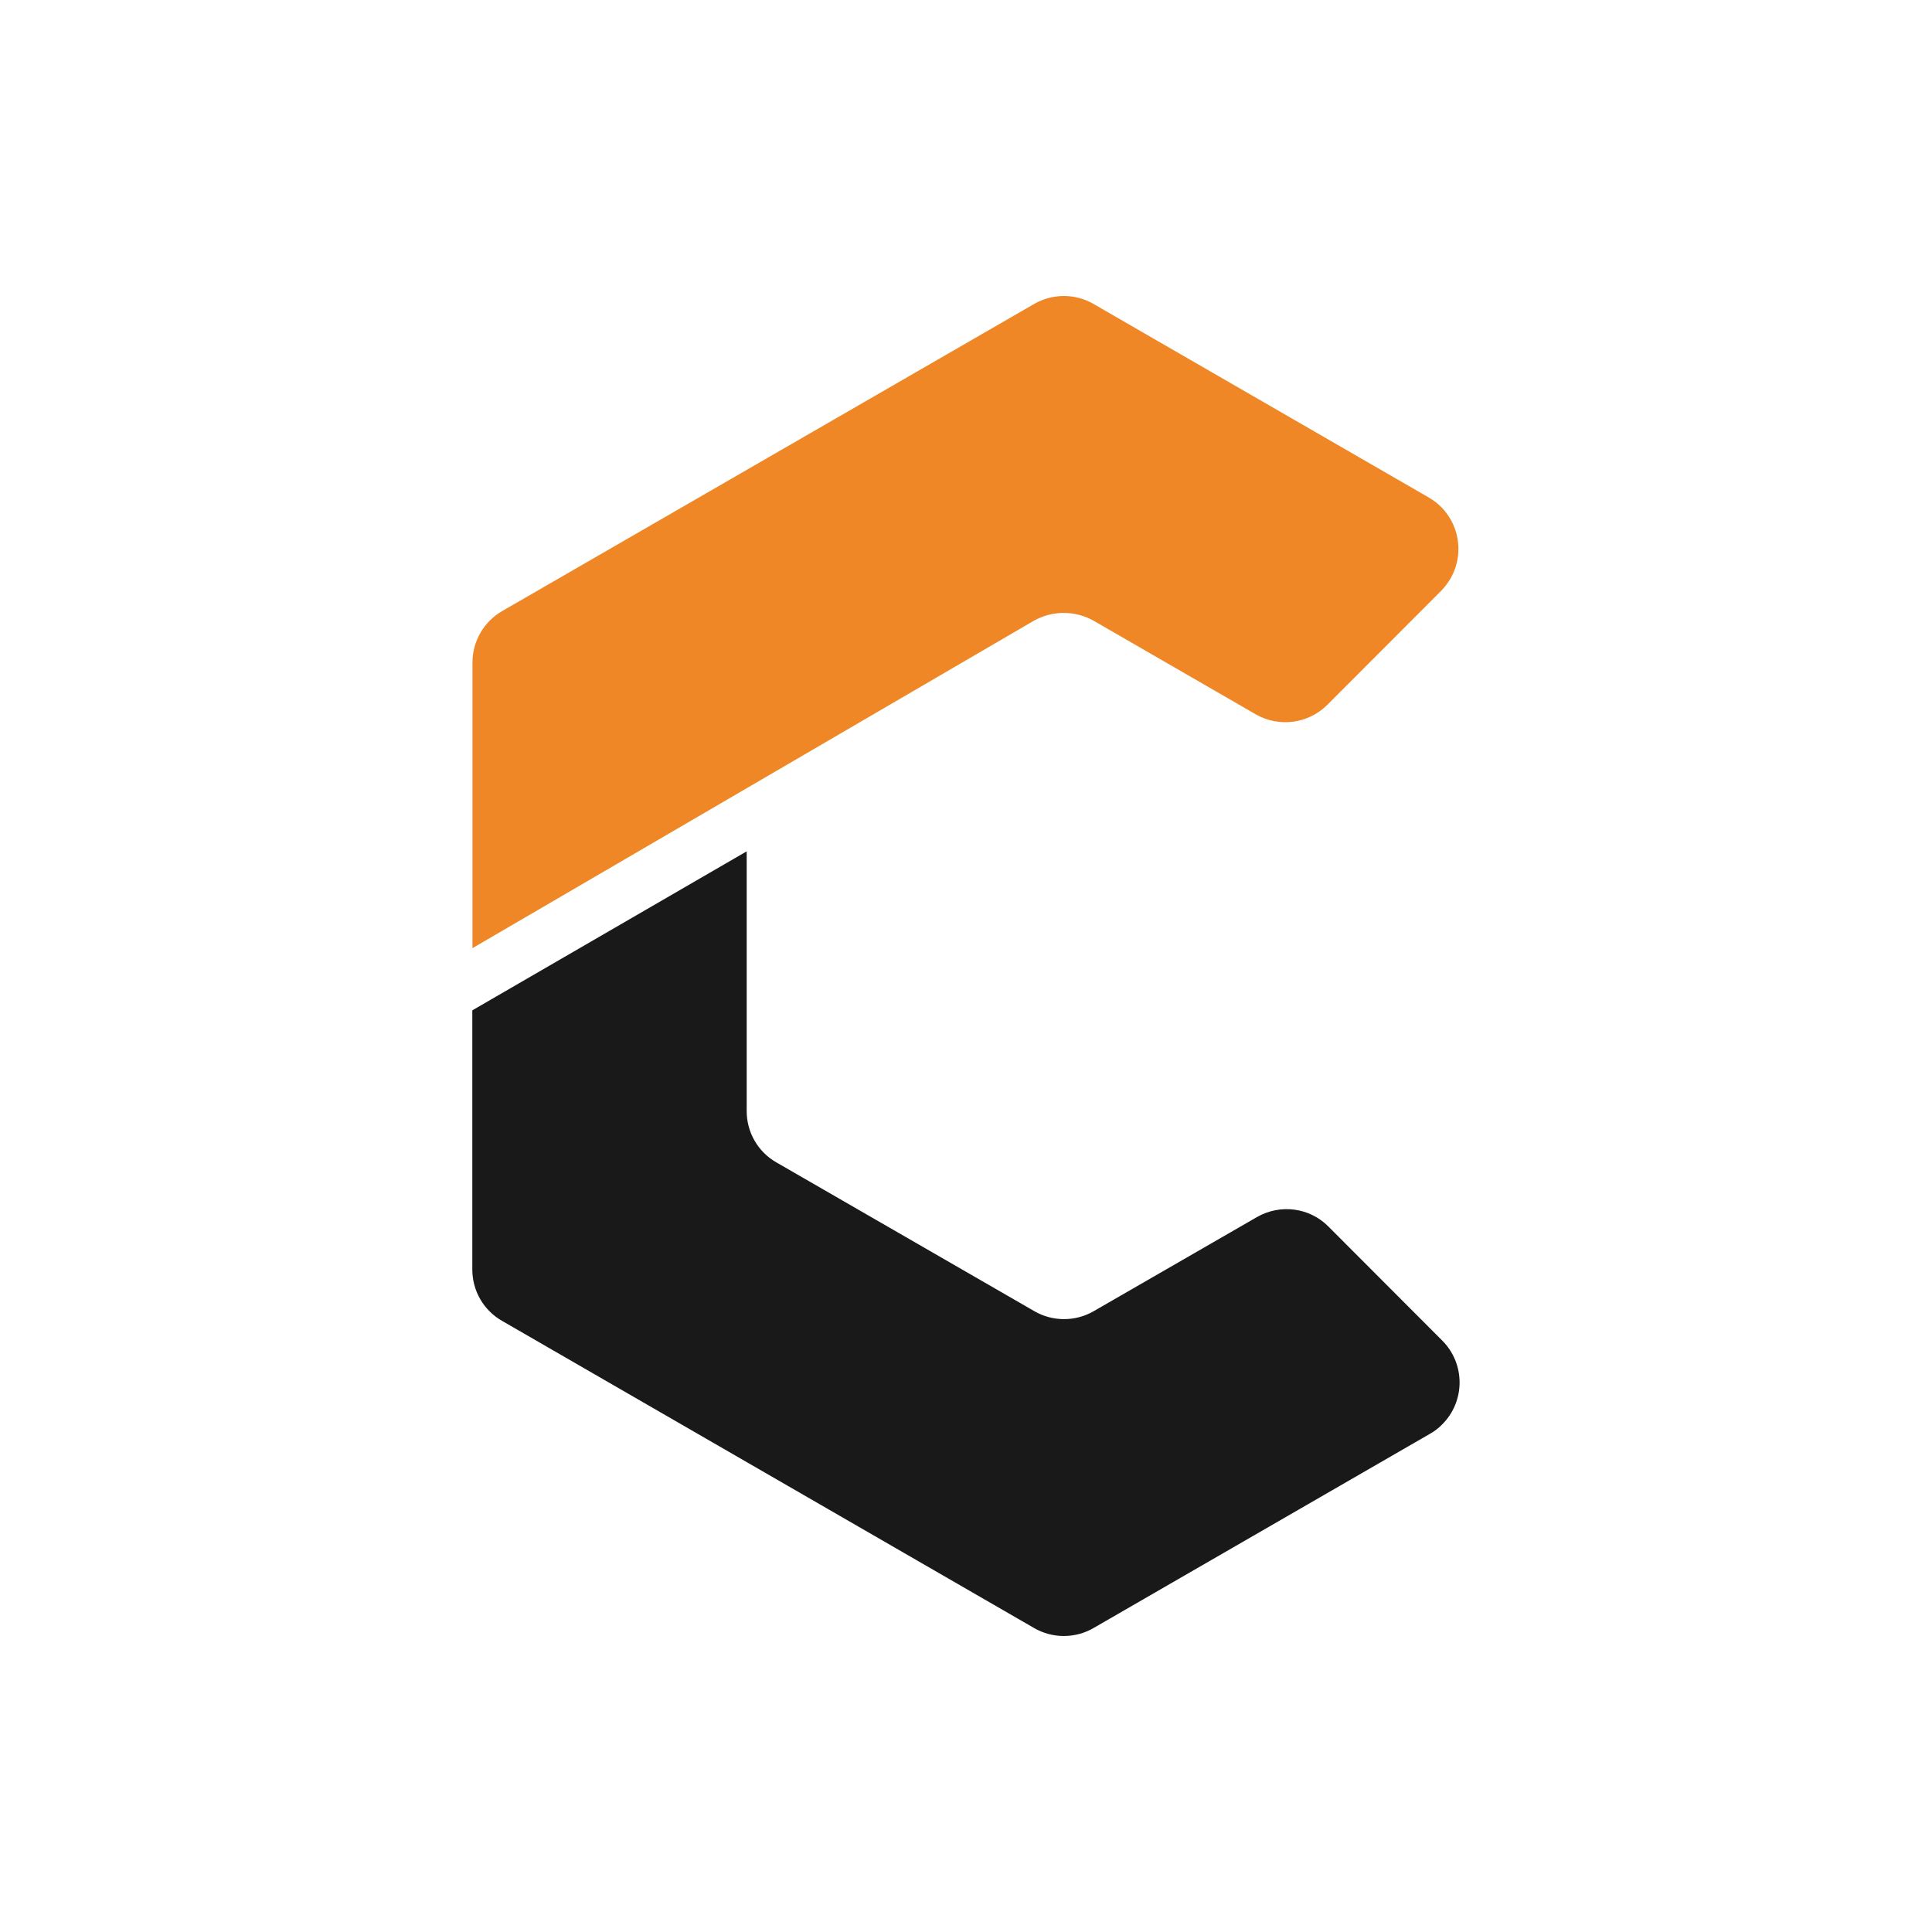
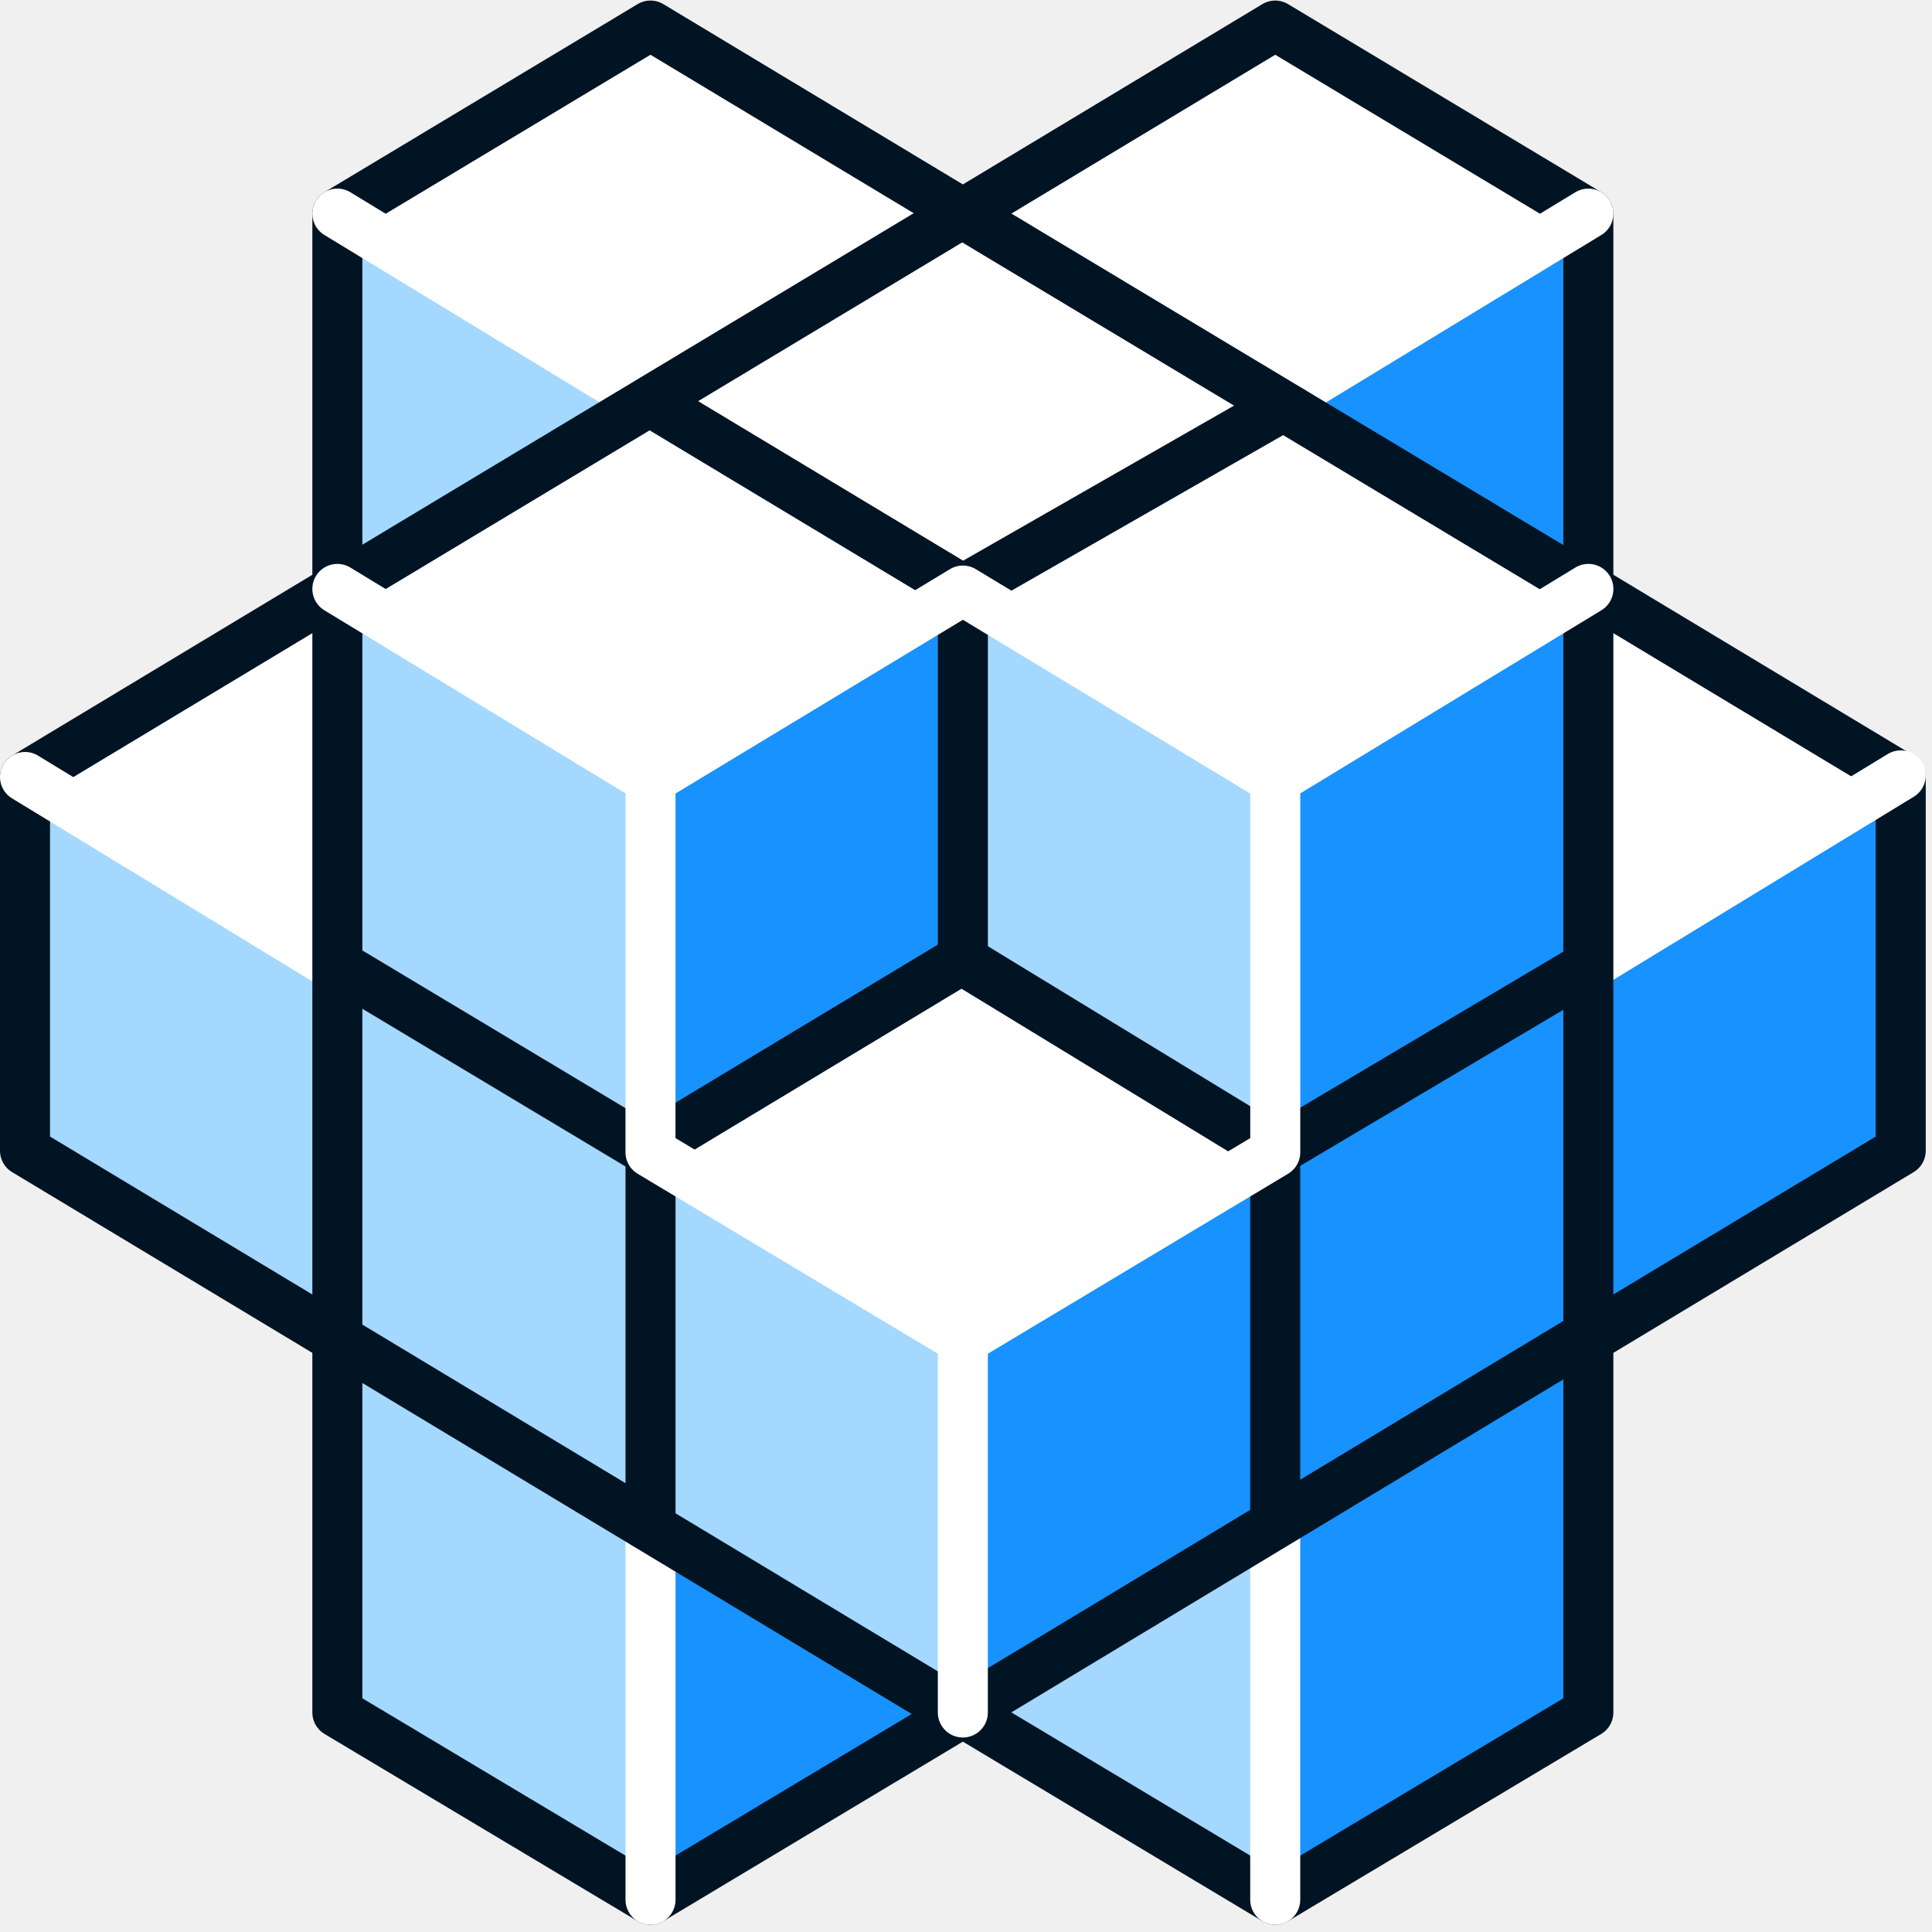
- <svg xmlns="http://www.w3.org/2000/svg" width="64" height="64" viewBox="0 0 64 64" fill="none">
-   <rect width="64" height="64" fill="white" />
-   <path d="M32 64C49.673 64 64 49.673 64 32C64 14.327 49.673 0 32 0C14.327 0 0 14.327 0 32C0 49.673 14.327 64 32 64Z" fill="white" />
-   <path d="M16.629 20.246L34.26 10.067C34.87 9.718 35.617 9.718 36.221 10.067L47.328 16.479C48.268 17.021 48.591 18.223 48.05 19.163C47.963 19.312 47.863 19.443 47.745 19.567L43.972 23.346C43.343 23.975 42.372 24.106 41.6 23.664L36.24 20.57C35.617 20.215 34.858 20.215 34.235 20.57L15.651 31.409V21.945C15.651 21.248 16.025 20.595 16.629 20.246Z" fill="#F08727" />
-   <path d="M47.372 47.495L36.221 53.933C35.617 54.282 34.864 54.282 34.26 53.933L16.629 43.754C16.019 43.405 15.646 42.758 15.646 42.054V33.469L24.735 28.202V36.806C24.735 37.51 25.108 38.157 25.719 38.506L34.267 43.436C34.87 43.785 35.624 43.785 36.228 43.436L41.638 40.317C42.41 39.875 43.381 40 44.004 40.629L47.776 44.408C48.542 45.173 48.542 46.419 47.776 47.184C47.658 47.309 47.521 47.408 47.372 47.495Z" fill="#191919" />
+ <svg xmlns="http://www.w3.org/2000/svg" width="55" height="55" viewBox="0 0 55 55" fill="none">
+   <g clip-path="url(#clip0_3874_9033)">
+     <path d="M45.217 16.765L36.303 22.119L45.217 27.494L54.11 22.119L45.217 16.765Z" fill="white" />
+     <path d="M9.604 16.765L0.712 22.119L9.604 27.494L18.518 22.119L9.604 16.765Z" fill="white" />
+     <path d="M18.519 43.487V54.126L27.411 48.773V38.133L18.519 43.487Z" fill="#1792FF" />
+     <path d="M18.518 22.183V32.822L9.604 27.469V16.83L18.518 22.183Z" fill="#A4D8FF" />
+     <path d="M18.518 32.827V43.444L9.604 38.113V27.474L18.518 32.827Z" fill="#A4D8FF" />
+     <path d="M9.604 27.472V38.111L0.712 32.758V22.119L9.604 27.472Z" fill="#A4D8FF" />
+     <path d="M27.411 38.134V48.773L18.519 43.442V32.803L27.411 38.134Z" fill="#A4D8FF" />
+     <path d="M36.304 22.141V32.781L27.411 27.427V16.788L36.304 22.141Z" fill="#A4D8FF" />
+     <path d="M18.518 11.435V22.074L9.604 16.721V6.081L18.518 11.435Z" fill="#A4D8FF" />
+     <path d="M36.304 43.442V54.081L27.411 48.75V38.111L36.304 43.442Z" fill="#A4D8FF" />
+     <path d="M18.518 43.442V54.081L9.604 48.75V38.111L18.518 43.442Z" fill="#A4D8FF" />
+     <path d="M36.303 22.141V32.781L45.217 27.427V16.788L36.303 22.141Z" fill="#1792FF" />
+     <path d="M36.303 11.435V22.074L45.217 16.721V6.081L36.303 11.435Z" fill="#1792FF" />
+     <path d="M18.519 22.141V32.781L27.411 27.427V16.788L18.519 22.141Z" fill="#1792FF" />
+     <path d="M36.303 32.781V43.42L45.217 38.066V27.427L36.303 32.781Z" fill="#1792FF" />
+     <path d="M45.217 27.472V38.111L54.11 32.758V22.119L45.217 27.472Z" fill="#1792FF" />
+     <path d="M27.411 38.111V48.751L36.304 43.42V32.78L27.411 38.111Z" fill="#1792FF" />
+     <path d="M36.303 43.42V54.059L45.217 48.706V38.066L36.303 43.42Z" fill="#1792FF" />
+     <path d="M18.518 11.459L9.604 16.812L18.518 22.188L27.41 16.812L18.518 11.459Z" fill="white" />
+     <path d="M27.411 6.081L18.519 11.457L27.411 16.81L36.303 11.457L27.411 6.081Z" fill="white" />
+     <path d="M27.411 27.427L18.519 32.781L27.411 38.134L36.303 32.781L27.411 27.427Z" fill="white" />
+     <path d="M36.304 0.728L27.411 6.081L36.304 11.457L45.218 6.081L36.304 0.728Z" fill="white" />
+     <path d="M18.518 0.728L9.604 6.081L18.518 11.457L27.41 6.081L18.518 0.728Z" fill="white" />
+     <path d="M36.304 11.39L27.411 16.765L36.304 22.119L45.218 16.765L36.304 11.39Z" fill="white" />
+     <path d="M9.604 6.081V16.765L0.712 22.119V32.758L9.604 38.111V48.751L18.518 54.081L27.411 48.751L36.303 54.081L45.217 48.751V38.111L54.11 32.758V22.119L45.217 16.765V6.081L36.303 0.728L27.411 6.081L18.518 0.728L9.604 6.081Z" stroke="#001423" stroke-width="1.424" stroke-miterlimit="10" stroke-linejoin="round" />
+     <path d="M0.712 22.119L9.604 27.539" stroke="white" stroke-width="1.424" stroke-miterlimit="10" stroke-linecap="round" stroke-linejoin="round" />
+     <path d="M18.519 43.487V54.082" stroke="white" stroke-width="1.424" stroke-miterlimit="10" stroke-linecap="round" stroke-linejoin="round" />
+     <path d="M18.519 32.827V43.489" stroke="#001423" stroke-width="1.424" stroke-miterlimit="10" stroke-linejoin="round" />
+     <path d="M9.604 16.765V38.111" stroke="#001423" stroke-width="1.424" stroke-miterlimit="10" stroke-linejoin="round" />
+     <path d="M36.303 43.442V32.78" stroke="#001423" stroke-width="1.424" stroke-miterlimit="10" stroke-linejoin="round" />
+     <path d="M36.303 54.082V43.442" stroke="white" stroke-width="1.424" stroke-miterlimit="10" stroke-linecap="round" stroke-linejoin="round" />
+     <path d="M54.11 22.074L45.217 27.494" stroke="white" stroke-width="1.424" stroke-miterlimit="10" stroke-linecap="round" stroke-linejoin="round" />
+     <path d="M45.217 6.081L36.303 11.502" stroke="white" stroke-width="1.424" stroke-miterlimit="10" stroke-linecap="round" stroke-linejoin="round" />
+     <path d="M9.604 6.081L18.518 11.502" stroke="white" stroke-width="1.424" stroke-miterlimit="10" stroke-linecap="round" stroke-linejoin="round" />
+     <path d="M45.217 38.356V17.033" stroke="#001423" stroke-width="1.424" stroke-miterlimit="10" stroke-linejoin="round" />
+     <path d="M9.626 27.474L18.518 32.804" stroke="#001423" stroke-width="1.424" stroke-miterlimit="10" stroke-linejoin="round" />
+     <path d="M9.604 38.111L27.41 48.84" stroke="#001423" stroke-width="1.424" stroke-miterlimit="10" stroke-linejoin="round" />
+     <path d="M45.045 38.111L27.26 48.84" stroke="#001423" stroke-width="1.424" stroke-miterlimit="10" stroke-linejoin="round" />
+     <path d="M45.217 27.497L36.303 32.783" stroke="#001423" stroke-width="1.424" stroke-miterlimit="10" stroke-linejoin="round" />
+     <path d="M36.605 11.523L27.411 16.786" stroke="#001423" stroke-width="1.424" stroke-miterlimit="10" stroke-linejoin="round" />
+     <path d="M27.411 6.081L45.799 17.124" stroke="#001423" stroke-width="1.424" stroke-miterlimit="10" stroke-linejoin="round" />
+     <path d="M36.153 32.668L27.411 27.337V16.788L18.519 11.435" stroke="#001423" stroke-width="1.424" stroke-miterlimit="10" stroke-linejoin="round" />
+     <path d="M27.41 6.059L9.604 16.765" stroke="#001423" stroke-width="1.424" stroke-miterlimit="10" stroke-linejoin="round" />
+     <path d="M27.41 27.293L18.453 32.691" stroke="#001423" stroke-width="1.424" stroke-miterlimit="10" stroke-linejoin="round" />
+     <path d="M9.604 16.765L18.518 22.186V32.803L27.41 38.134V48.751" stroke="white" stroke-width="1.424" stroke-miterlimit="10" stroke-linecap="round" stroke-linejoin="round" />
+     <path d="M45.218 16.765L36.304 22.186V32.803L27.411 38.134" stroke="white" stroke-width="1.424" stroke-miterlimit="10" stroke-linecap="round" stroke-linejoin="round" />
+     <path d="M18.519 22.188L27.411 16.812L36.303 22.188" stroke="white" stroke-width="1.424" stroke-miterlimit="10" stroke-linecap="round" stroke-linejoin="round" />
+   </g>
+   <defs>
+     <clipPath id="clip0_3874_9033">
+       <rect width="55" height="54.822" fill="white" transform="translate(0 0.0162354)" />
+     </clipPath>
+   </defs>
</svg>
